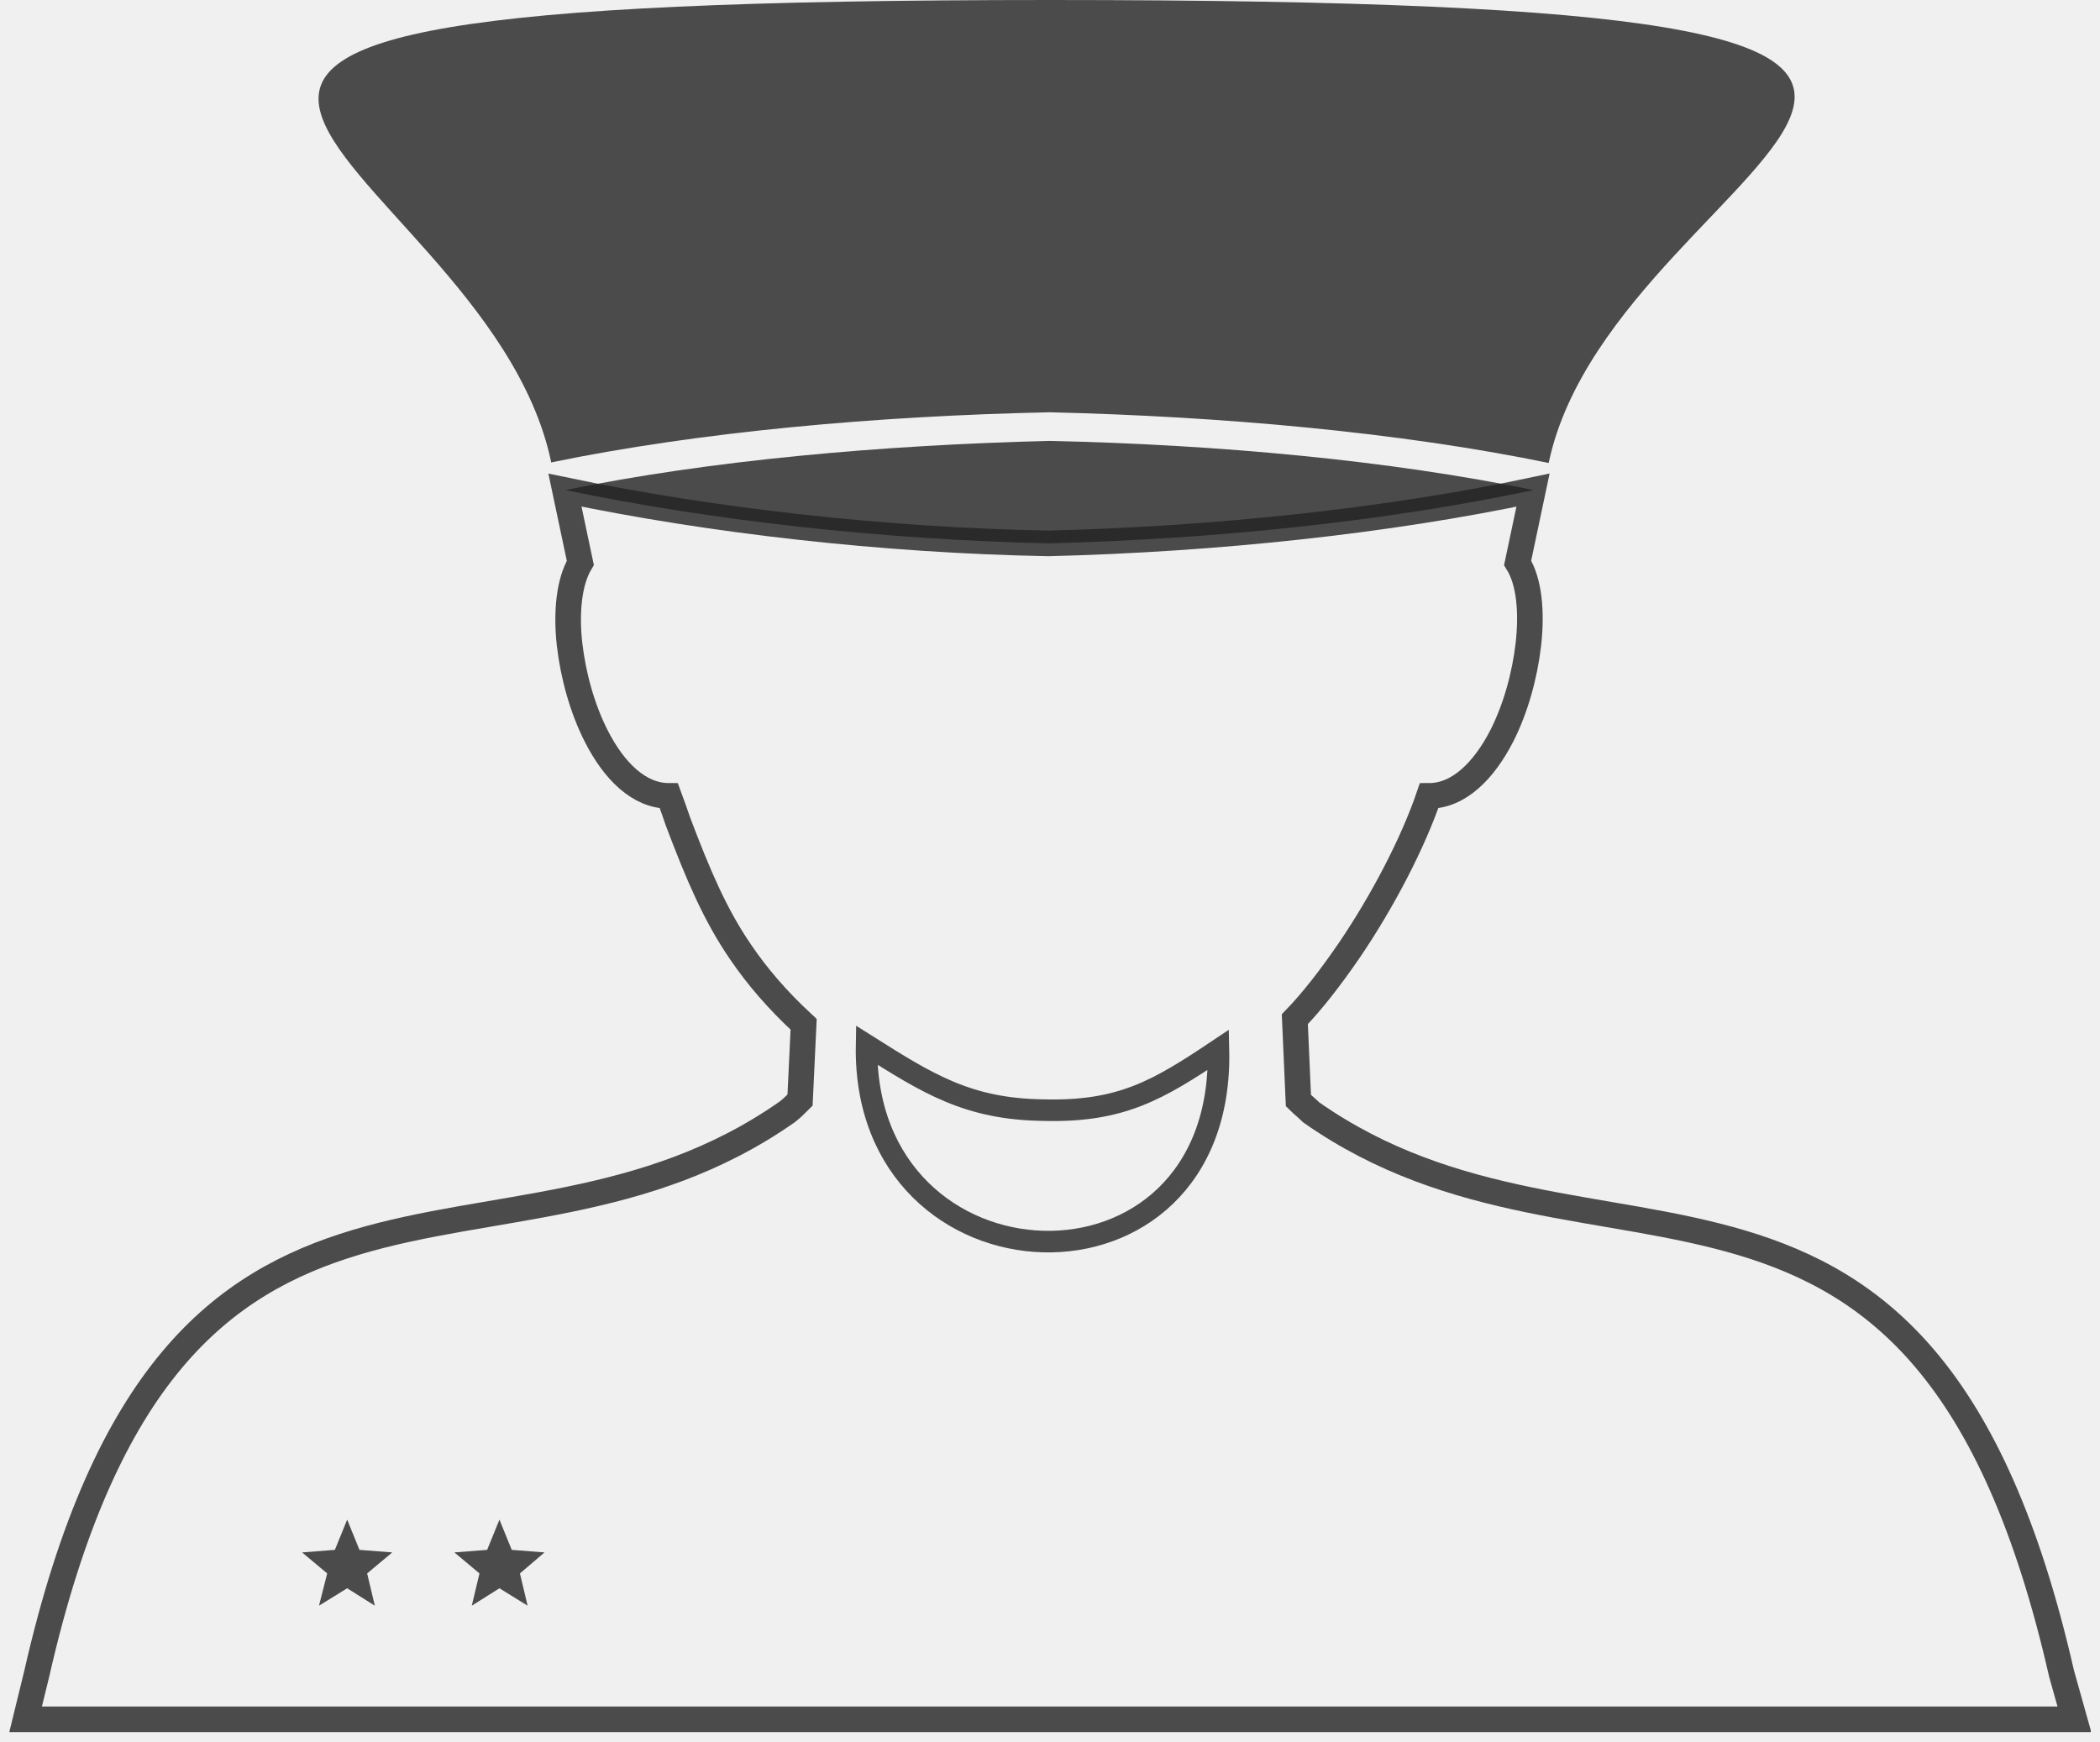
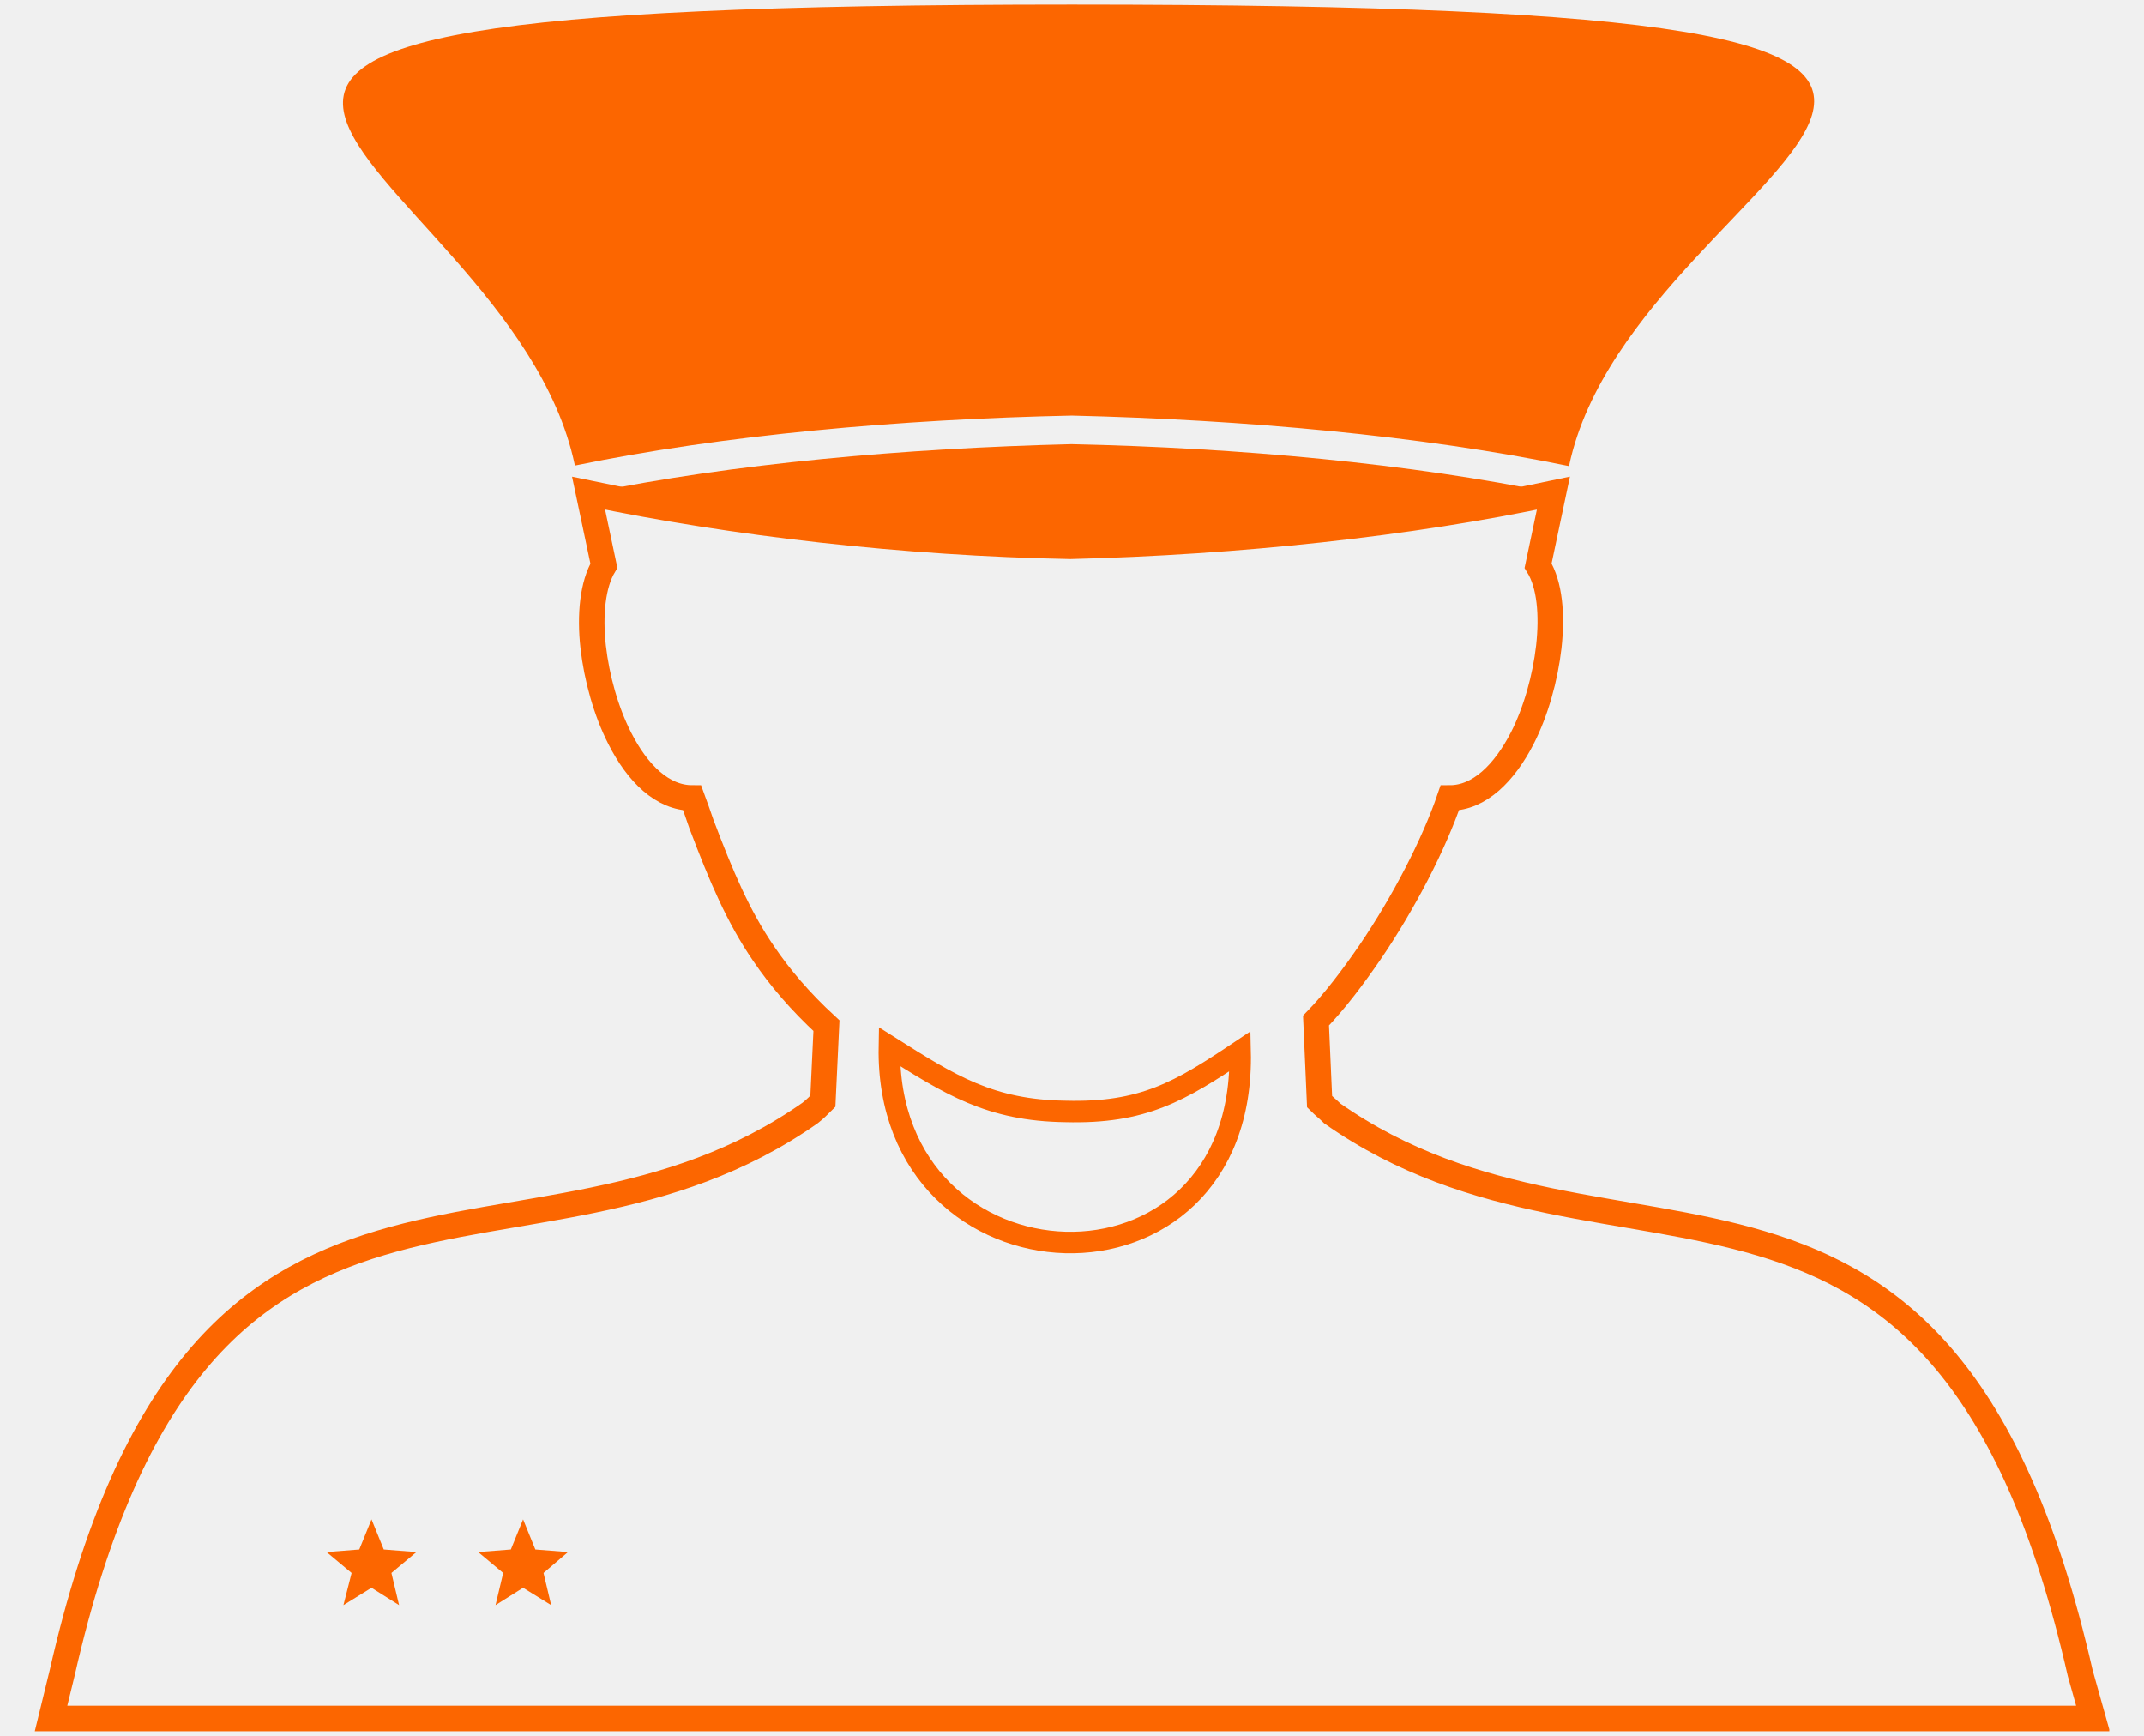
- <svg xmlns="http://www.w3.org/2000/svg" width="41" height="34" viewBox="0 0 41 34" fill="none">
-   <g clip-path="url(#clip0_216_3954)">
-     <path fill-rule="evenodd" clip-rule="evenodd" d="M29.939 9.569C27.119 10.169 23.739 10.529 20.479 10.609C17.219 10.539 13.859 10.159 11.039 9.569C13.849 8.989 17.229 8.689 20.489 8.609C23.759 8.679 27.139 8.989 29.939 9.569Z" fill="#222222" fill-opacity="0.8" />
-     <path fill-rule="evenodd" clip-rule="evenodd" d="M10.758 9.03C13.658 8.43 17.138 8.12 20.498 8.05C23.858 8.13 27.328 8.44 30.238 9.04V9.03C31.568 2.77 44.838 0 20.498 0C-3.192 0 9.438 2.77 10.758 9.01V9.03Z" fill="#222222" fill-opacity="0.8" />
-     <path fill-rule="evenodd" clip-rule="evenodd" d="M40.5 33.57H0.5L0.72 32.67C3.39 20.94 9.81 25.61 15.37 21.71C15.46 21.64 15.54 21.56 15.62 21.48L15.69 20C15.17 19.52 14.78 19.06 14.46 18.59C13.96 17.86 13.63 17.08 13.24 16.05C13.18 15.88 13.12 15.7 13.06 15.54C12.48 15.54 11.99 15.06 11.64 14.37C11.37 13.84 11.19 13.19 11.12 12.58C11.05 11.95 11.11 11.36 11.33 10.99L11.03 9.57C13.85 10.16 17.22 10.55 20.47 10.61C23.73 10.53 27.11 10.17 29.93 9.57L29.63 10.99C29.86 11.36 29.91 11.95 29.84 12.58C29.77 13.19 29.59 13.84 29.32 14.37C28.97 15.05 28.48 15.54 27.9 15.54C27.59 16.45 27 17.59 26.34 18.56C25.99 19.07 25.63 19.54 25.28 19.9L25.35 21.49C25.43 21.57 25.52 21.64 25.6 21.72C31.16 25.62 37.58 20.96 40.25 32.68L40.5 33.57Z" stroke="#222222" stroke-opacity="0.8" stroke-width="0.5" stroke-miterlimit="10" />
-     <path fill-rule="evenodd" clip-rule="evenodd" d="M23.789 20.496C22.609 21.286 21.889 21.716 20.369 21.676C18.889 21.656 18.109 21.156 16.919 20.406C16.829 25.356 23.909 25.656 23.789 20.496Z" stroke="#222222" stroke-opacity="0.8" stroke-width="0.421" stroke-miterlimit="10" />
-     <path fill-rule="evenodd" clip-rule="evenodd" d="M6.778 29.672L7.018 30.262L7.658 30.312L7.168 30.722L7.318 31.352L6.778 31.012L6.228 31.352L6.388 30.722L5.898 30.312L6.538 30.262L6.778 29.672Z" fill="#222222" fill-opacity="0.8" />
-     <path fill-rule="evenodd" clip-rule="evenodd" d="M9.751 29.672L9.991 30.262L10.631 30.312L10.151 30.722L10.301 31.352L9.751 31.012L9.211 31.352L9.361 30.722L8.871 30.312L9.511 30.262L9.751 29.672Z" fill="#222222" fill-opacity="0.8" />
+ <svg xmlns="http://www.w3.org/2000/svg" width="42" height="34" viewBox="0 0 42 34" fill="none">
+   <g clip-path="url(#clip0_2146_22393)">
+     <path fill-rule="evenodd" clip-rule="evenodd" d="M30.439 9.66C27.619 10.26 24.239 10.62 20.979 10.7C17.719 10.63 14.359 10.25 11.539 9.66C14.349 9.08 17.729 8.78 20.989 8.7C24.259 8.77 27.639 9.08 30.439 9.66Z" fill="#FC6600" />
+     <path fill-rule="evenodd" clip-rule="evenodd" d="M11.258 9.12C14.158 8.52 17.638 8.21 20.998 8.14C24.358 8.22 27.828 8.53 30.738 9.13V9.12C32.068 2.86 45.338 0.09 20.998 0.09C-2.692 0.09 9.938 2.86 11.258 9.1V9.12Z" fill="#FC6600" />
+     <path fill-rule="evenodd" clip-rule="evenodd" d="M41 33.66H1L1.22 32.76C3.89 21.03 10.31 25.7 15.87 21.8C15.96 21.73 16.04 21.65 16.12 21.57L16.19 20.09C15.67 19.61 15.28 19.15 14.96 18.68C14.46 17.95 14.13 17.17 13.74 16.14C13.68 15.97 13.62 15.79 13.56 15.63C12.98 15.63 12.49 15.15 12.14 14.46C11.87 13.93 11.69 13.28 11.62 12.67C11.55 12.04 11.61 11.45 11.83 11.08L11.53 9.66C14.35 10.25 17.72 10.64 20.97 10.7C24.23 10.62 27.61 10.26 30.43 9.66L30.13 11.08C30.36 11.45 30.41 12.04 30.34 12.67C30.27 13.28 30.09 13.93 29.82 14.46C29.47 15.14 28.98 15.63 28.4 15.63C28.09 16.54 27.5 17.68 26.84 18.65C26.49 19.16 26.13 19.63 25.78 19.99L25.85 21.58C25.93 21.66 26.02 21.73 26.1 21.81C31.66 25.71 38.08 21.05 40.75 32.77L41 33.66Z" stroke="#FC6600" stroke-width="0.5" stroke-miterlimit="10" />
+     <path fill-rule="evenodd" clip-rule="evenodd" d="M24.293 20.59C23.113 21.38 22.393 21.81 20.873 21.77C19.393 21.75 18.613 21.25 17.423 20.5C17.333 25.45 24.413 25.75 24.293 20.59Z" stroke="#FC6600" stroke-width="0.421" stroke-miterlimit="10" />
+     <path fill-rule="evenodd" clip-rule="evenodd" d="M7.278 29.76L7.518 30.35L8.158 30.4L7.668 30.81L7.818 31.44L7.278 31.1L6.728 31.44L6.888 30.81L6.398 30.4L7.038 30.35L7.278 29.76Z" fill="#FC6600" />
+     <path fill-rule="evenodd" clip-rule="evenodd" d="M10.247 29.76L10.487 30.35L11.127 30.4L10.647 30.81L10.797 31.44L10.247 31.1L9.707 31.44L9.857 30.81L9.367 30.4L10.007 30.35L10.247 29.76Z" fill="#FC6600" />
  </g>
  <defs>
-     <clipPath id="clip0_216_3954">
-       <rect width="40.64" height="33.82" fill="white" transform="translate(0.179688)" />
+     <clipPath id="clip0_2146_22393">
+       <rect width="40.64" height="33.82" fill="white" transform="translate(0.679688 0.0898438)" />
    </clipPath>
  </defs>
</svg>
